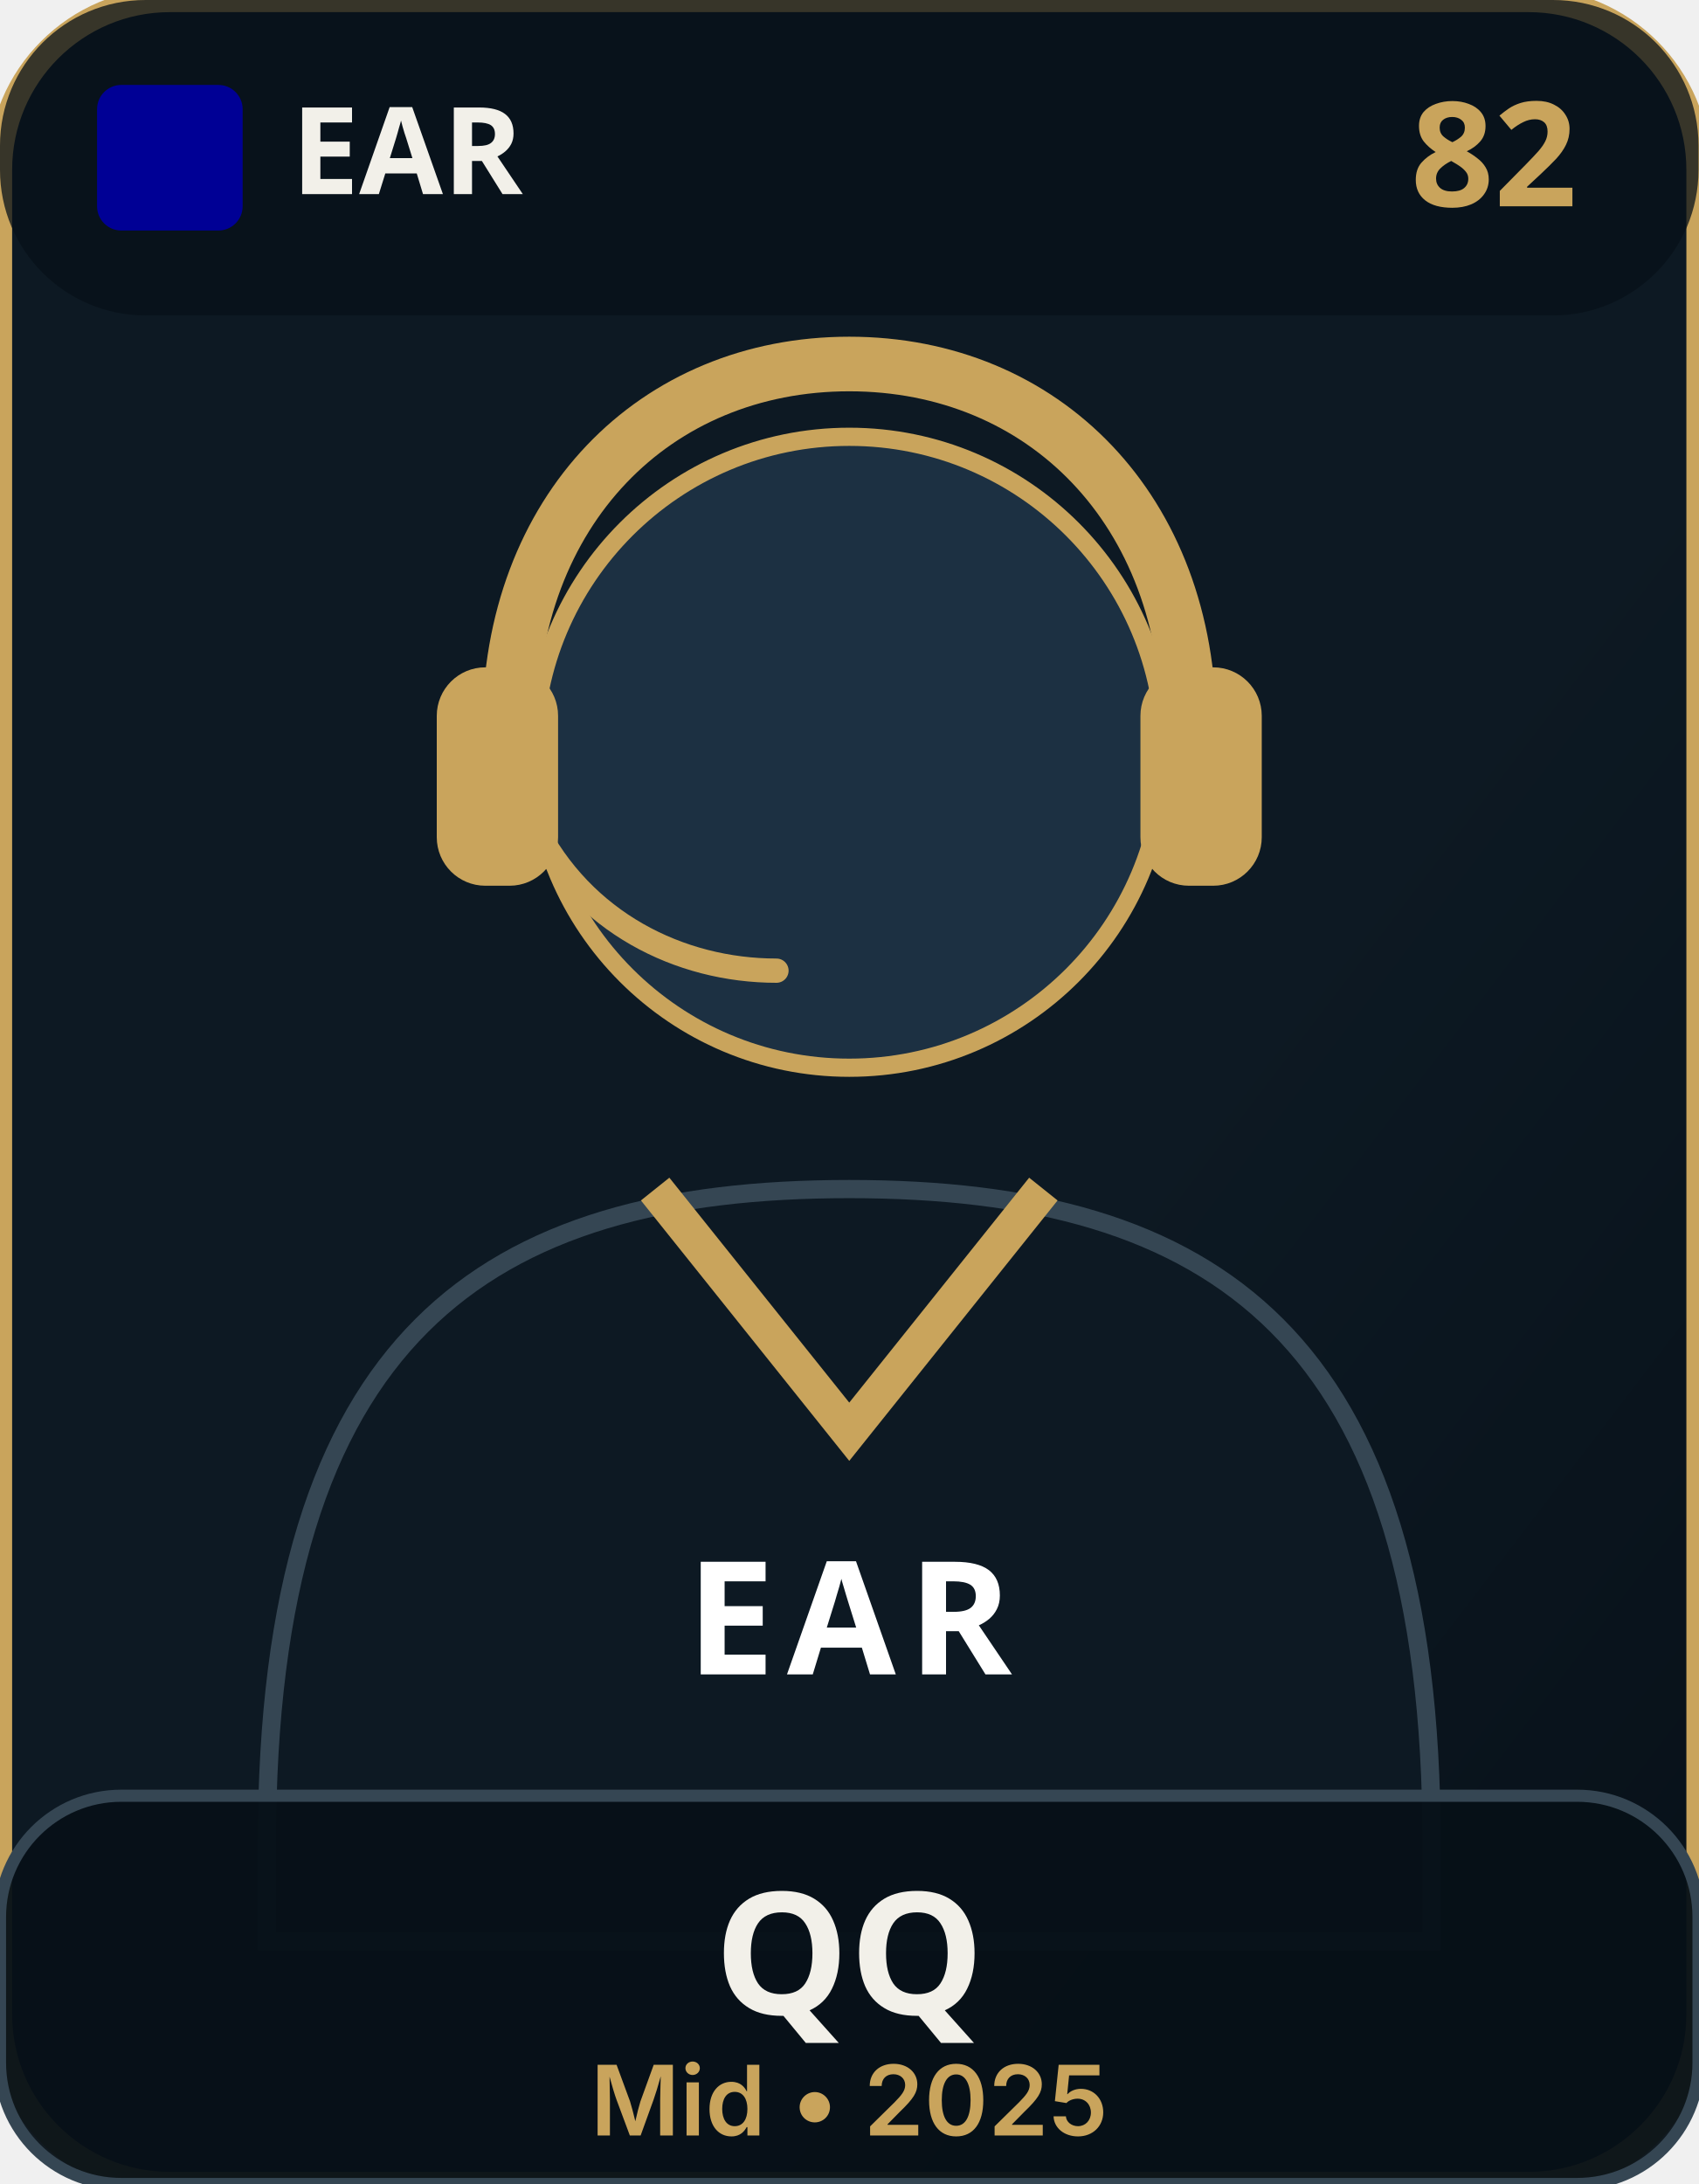
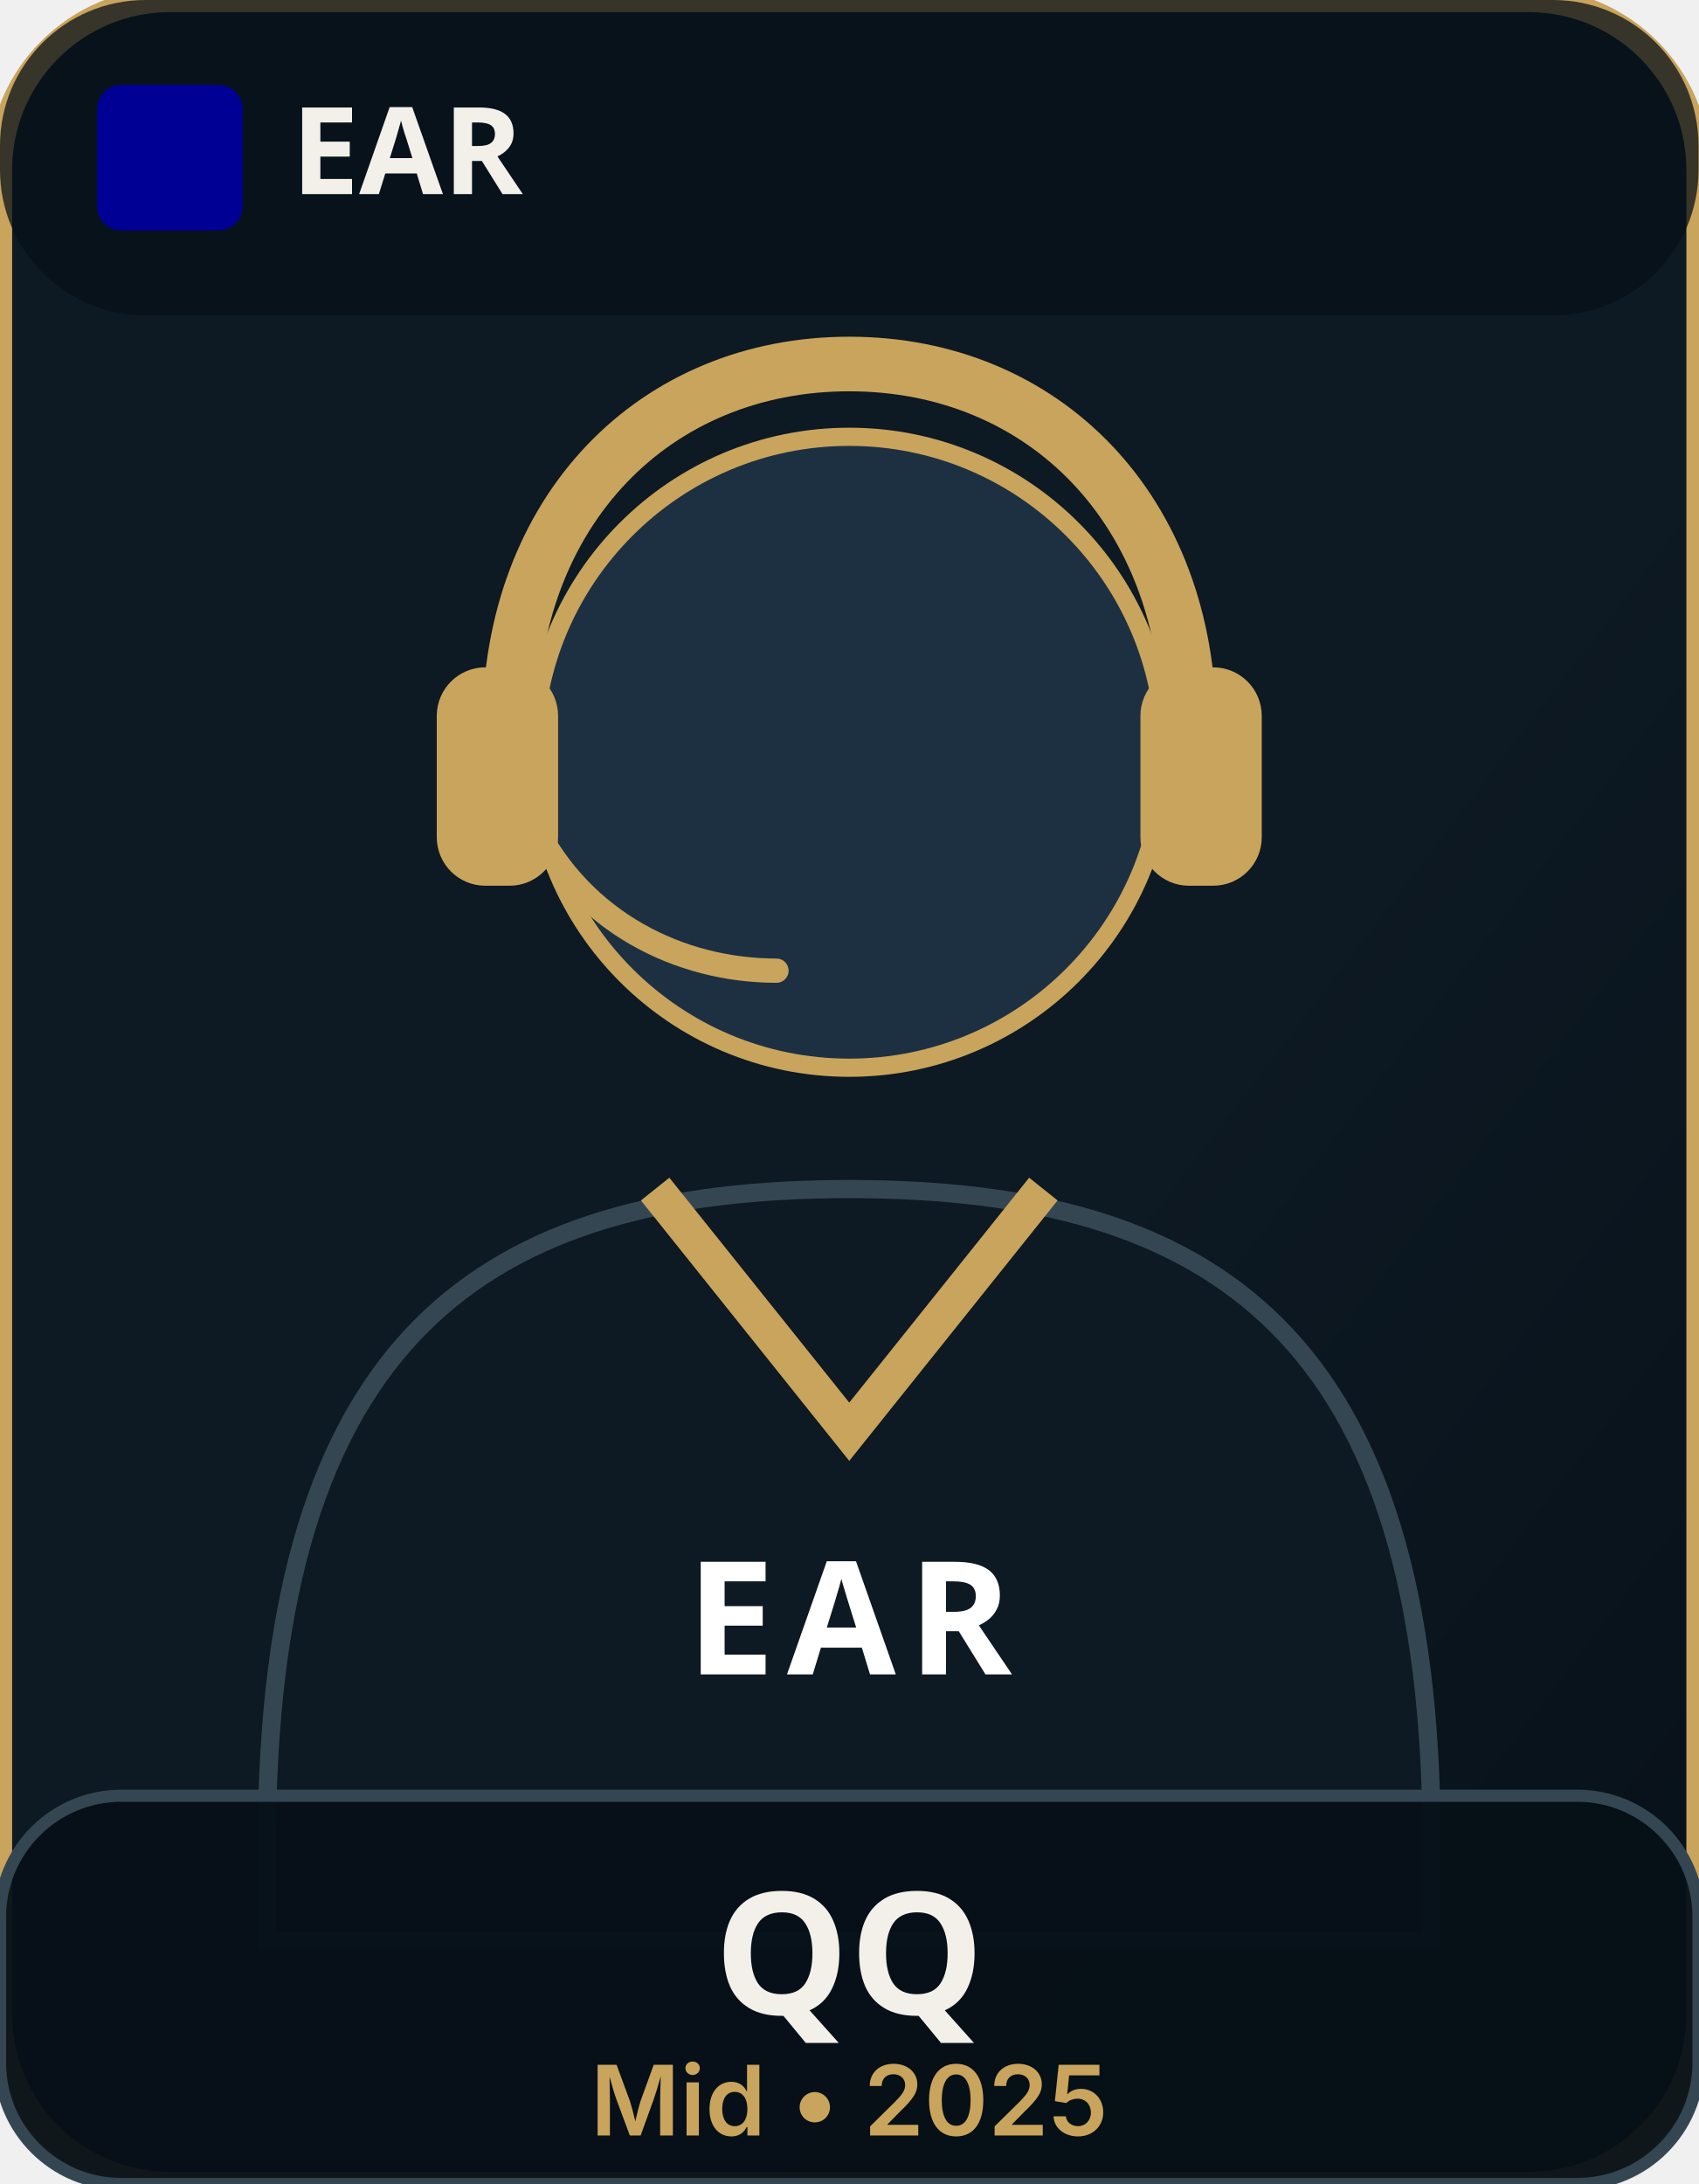
<svg xmlns="http://www.w3.org/2000/svg" viewBox="0 0 140 180" fill="none">
  <defs>
    <linearGradient id="pGrad_EAR" x1="0%" y1="0%" x2="100%" y2="100%">
      <stop offset="0%" stop-color="#0D1923" />
      <stop offset="60%" stop-color="#0D1923" />
      <stop offset="100%" stop-color="#071018" />
    </linearGradient>
  </defs>
  <rect width="140" height="180" rx="14" fill="url(#pGrad_EAR)" stroke="#C9A45C" stroke-width="2" />
  <rect x="0" y="0" width="140" height="26" rx="12" fill="#071018" fill-opacity="0.75" />
  <rect x="8" y="7" width="12" height="12" rx="2" fill="#000095" />
  <text x="24" y="16" font-family="'Barlow Condensed', sans-serif" font-size="10" font-weight="bold" fill="#F2F0E9">EAR</text>
-   <text x="130" y="17" font-family="'Barlow Condensed', sans-serif" font-size="12" font-weight="900" fill="#C9A45C" text-anchor="end">82</text>
  <circle cx="70" cy="62" r="26" fill="#1C3042" stroke="#C9A45C" stroke-width="1.5" />
  <path d="M42 60C42 42 54 30 70 30C86 30 98 42 98 60" stroke="#C9A45C" stroke-width="4.5" stroke-linecap="round" />
  <rect x="36" y="55" width="10" height="18" rx="4" fill="#C9A45C" />
  <rect x="94" y="55" width="10" height="18" rx="4" fill="#C9A45C" />
  <path d="M44 68C48 76 56 80 64 80" stroke="#C9A45C" stroke-width="2" stroke-linecap="round" />
  <path d="M22 152C22 110 40 98 70 98C100 98 118 110 118 152V160H22V152Z" fill="#0D1923" stroke="#354653" stroke-width="1.5" />
  <path d="M54 98L70 118L86 98" stroke="#C9A45C" stroke-width="3" fill="none" />
  <text x="70" y="138" font-family="'Barlow Condensed', sans-serif" font-size="13" font-weight="900" fill="#FFFFFF" text-anchor="middle" letter-spacing="1">EAR</text>
  <rect x="0" y="148" width="140" height="32" rx="10" fill="#071018" fill-opacity="0.95" stroke="#354653" stroke-width="1" />
  <text x="70" y="166" font-family="'Barlow Condensed', sans-serif" font-size="14" font-weight="900" fill="#F2F0E9" text-anchor="middle">QQ</text>
  <text x="70" y="176" font-family="'Inter', sans-serif" font-size="8" font-weight="600" fill="#C9A45C" text-anchor="middle">Mid • 2025</text>
</svg>
